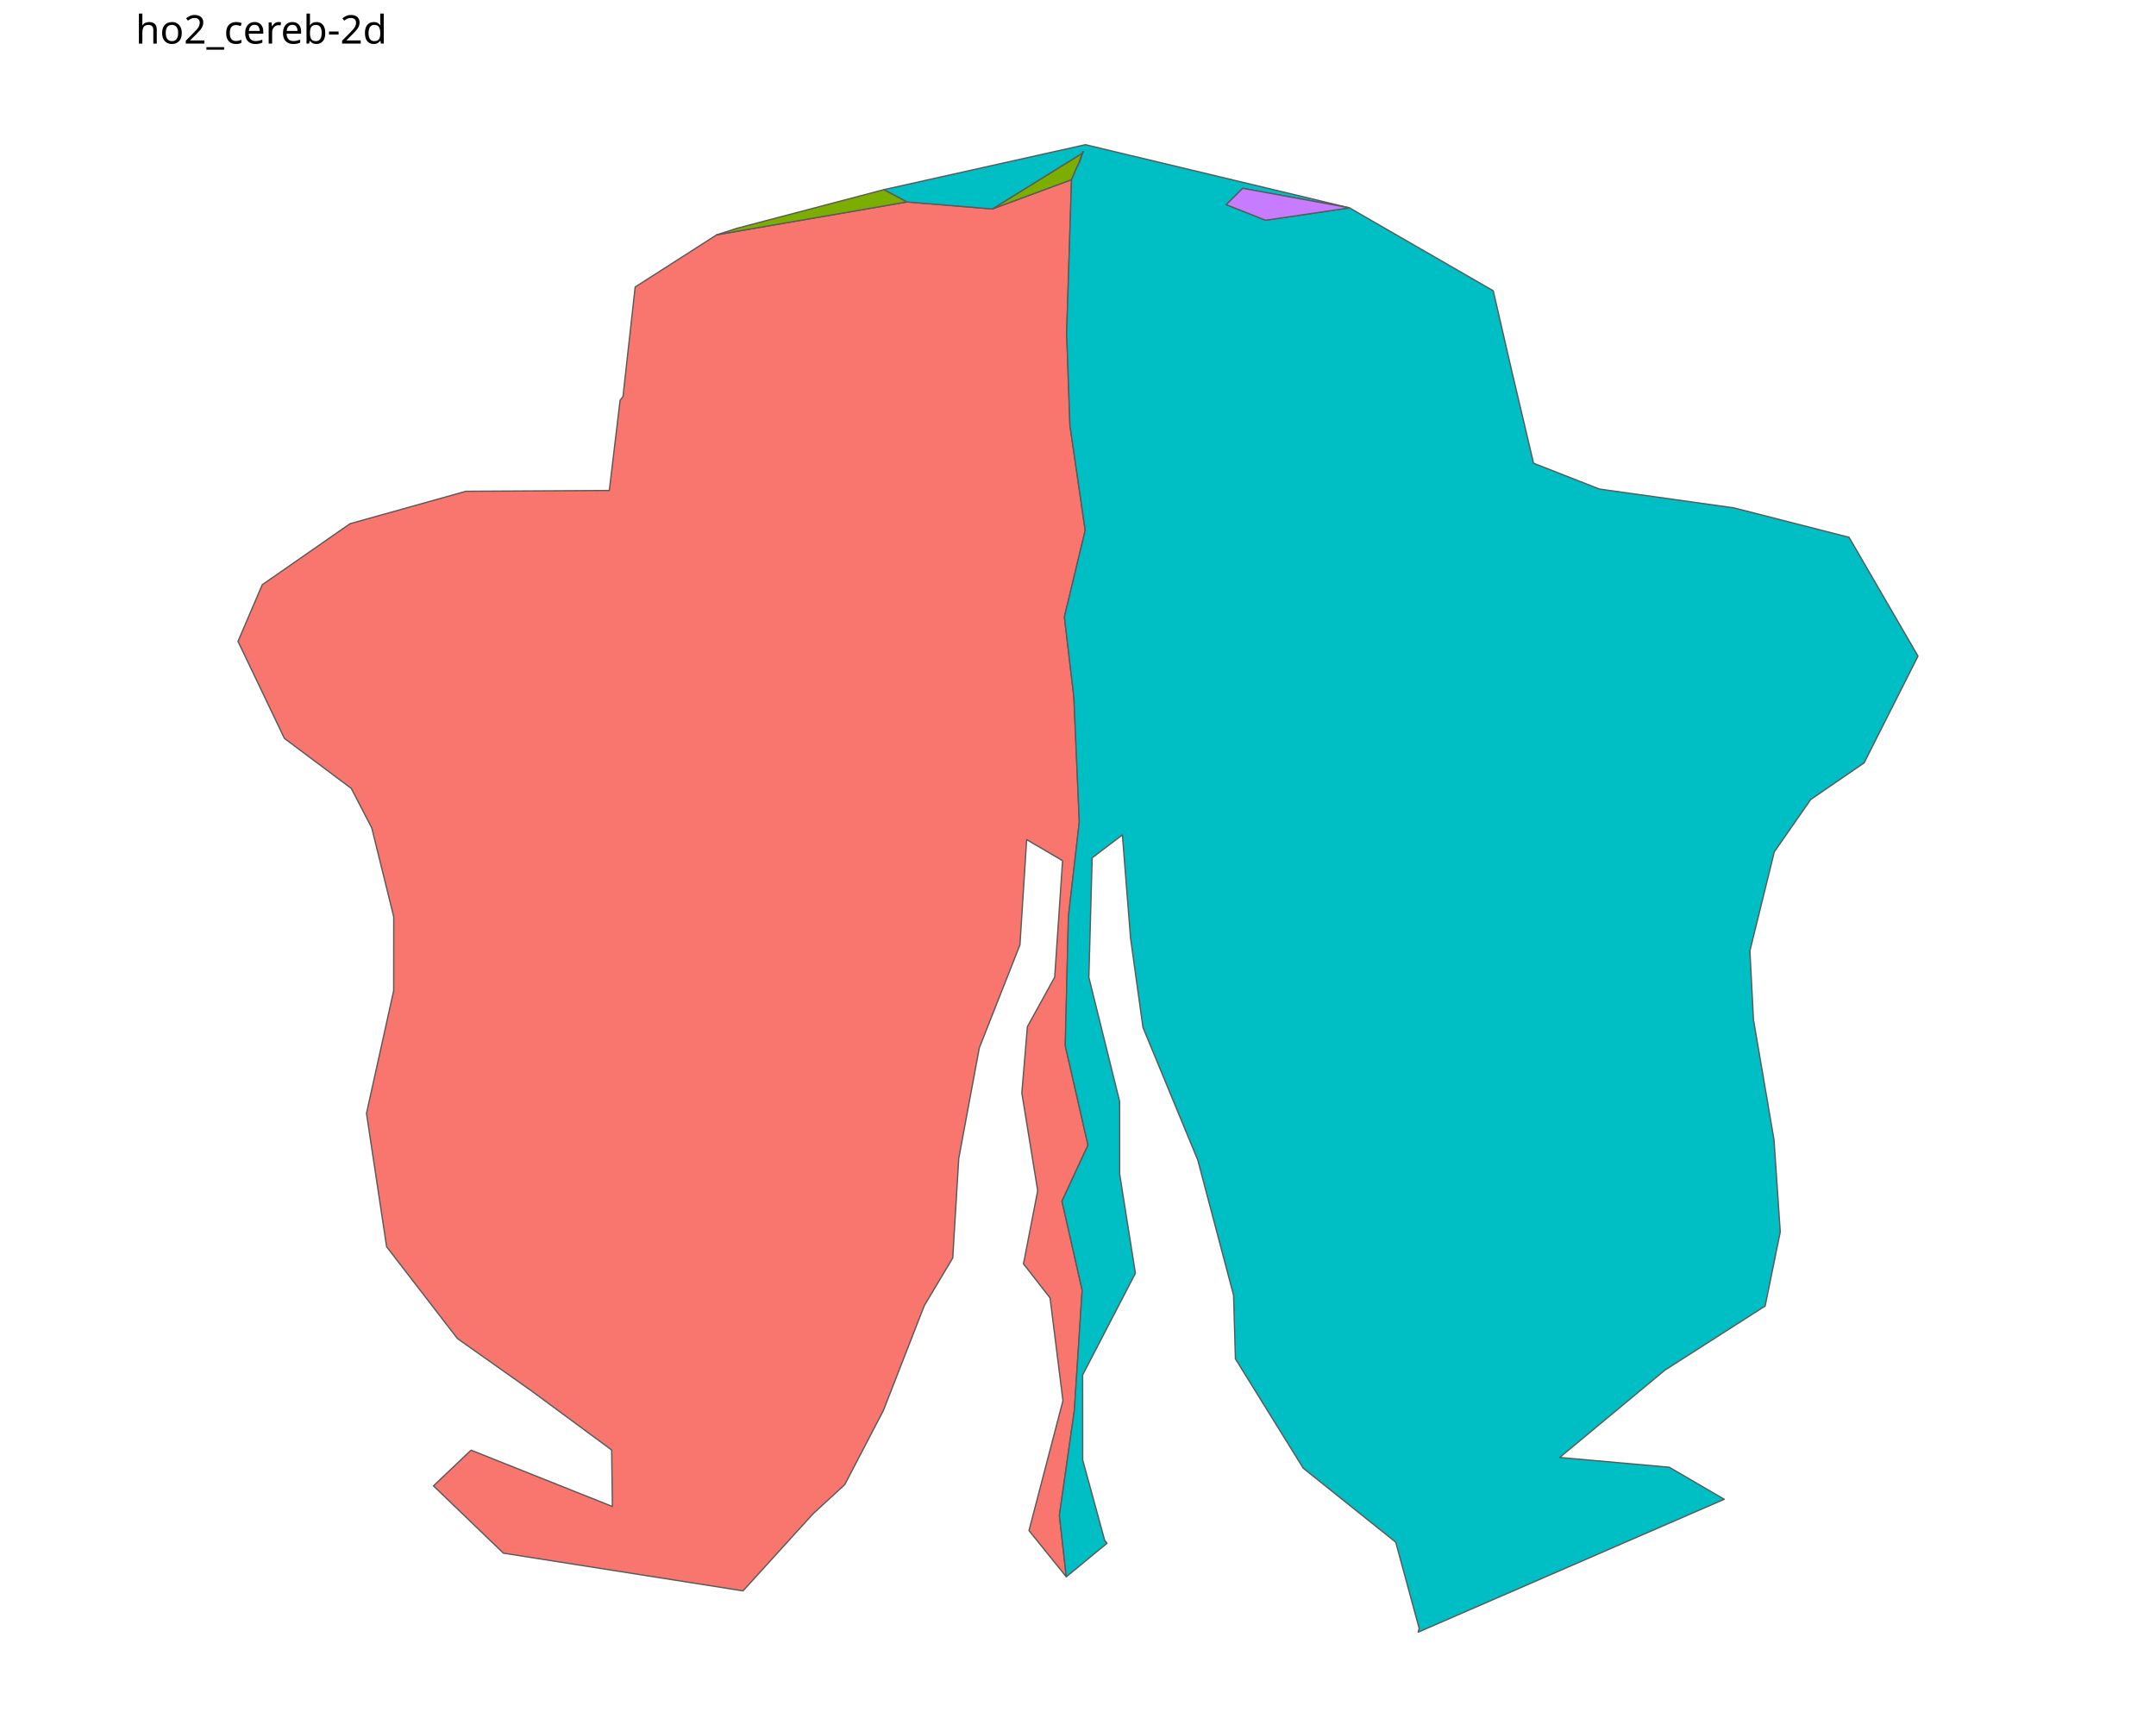
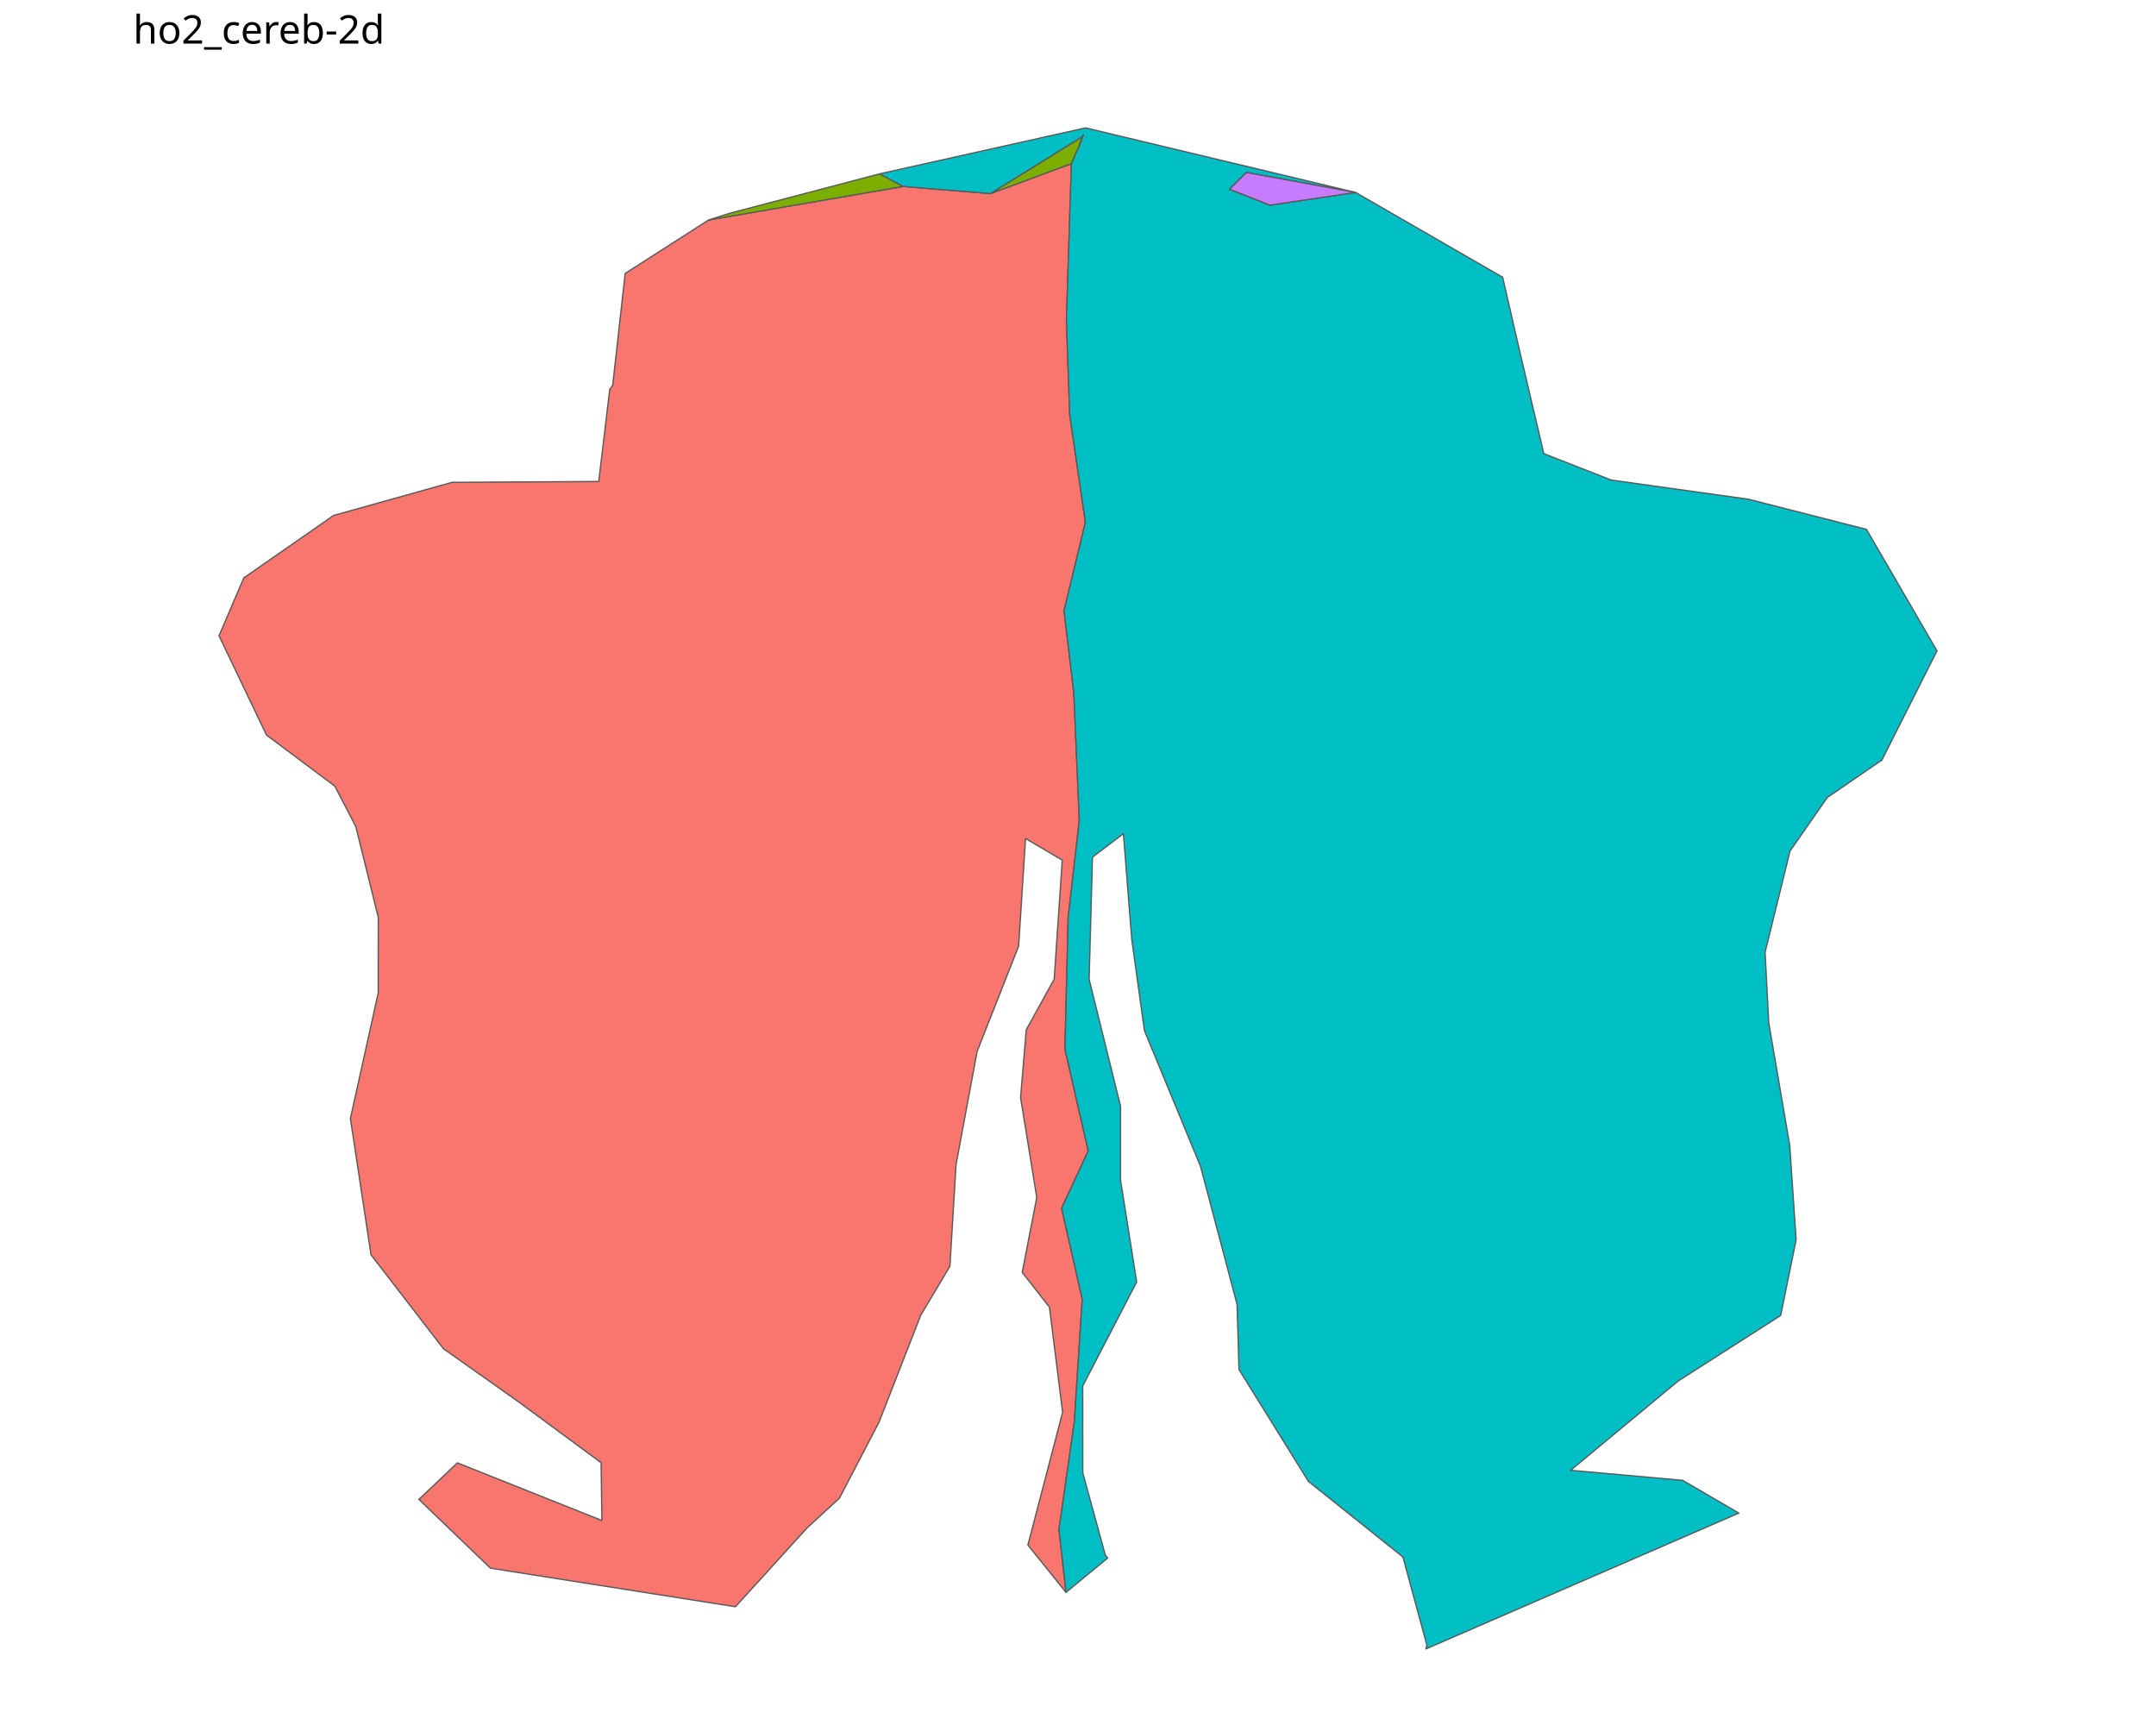
<svg xmlns="http://www.w3.org/2000/svg" class="svglite" data-engine-version="2.0" width="720.00pt" height="576.00pt" viewBox="0 0 720.00 576.00">
  <defs>
    <style type="text/css">
    .svglite line, .svglite polyline, .svglite polygon, .svglite path, .svglite rect, .svglite circle {
      fill: none;
      stroke: #000000;
      stroke-linecap: round;
      stroke-linejoin: round;
      stroke-miterlimit: 10.00;
    }
  </style>
  </defs>
  <rect width="100%" height="100%" style="stroke: none; fill: #FFFFFF;" />
  <defs>
    <clipPath id="cpMC4wMHw3MjAuMDB8MC4wMHw1NzYuMDA=">
      <rect x="0.00" y="0.00" width="720.00" height="576.00" />
    </clipPath>
  </defs>
  <g clip-path="url(#cpMC4wMHw3MjAuMDB8MC4wMHw1NzYuMDA=)">
</g>
  <defs>
-     <clipPath id="cpNDUuMjZ8Njc0Ljc0fDAuMDB8NTc2LjAw">
-       <rect x="45.26" y="0.00" width="629.48" height="576.00" />
+     <clipPath id="cpNDQuNDZ8Njc1LjU0fDAuMDB8NTc2LjAw">
+       <rect x="44.46" y="0.00" width="631.08" height="576.00" />
    </clipPath>
  </defs>
-   <g clip-path="url(#cpNDUuMjZ8Njc0Ljc0fDAuMDB8NTc2LjAw)">
-     <rect x="45.26" y="0.00" width="629.48" height="576.00" style="stroke-width: 0.00; stroke: none;" />
+   <g clip-path="url(#cpNDQuNDZ8Njc1LjU0fDAuMDB8NTc2LjAw)">
+     <rect x="44.46" y="0.00" width="631.08" height="576.00" style="stroke-width: 0.00; stroke: none;" />
  </g>
  <g clip-path="url(#cpMC4wMHw3MjAuMDB8MC4wMHw1NzYuMDA=)">
-     <path d="M 208.05 132.39 L 212.12 95.83 L 239.35 78.40 L 302.91 67.43 L 331.40 69.77 L 357.85 59.99 L 356.22 111.17 L 357.31 142.01 L 362.41 177.10 L 355.46 205.99 L 358.63 232.80 L 360.44 274.41 L 356.80 306.12 L 355.75 349.16 L 363.34 382.38 L 354.65 401.08 L 361.39 430.80 L 358.80 470.82 L 353.79 505.99 L 356.09 526.52 L 343.63 511.08 L 354.97 467.71 L 350.67 433.39 L 341.79 422.02 L 346.54 397.57 L 341.24 364.94 L 343.10 342.82 L 352.22 326.28 L 354.85 287.40 L 342.86 280.36 L 340.61 315.52 L 327.05 349.88 L 320.18 386.81 L 318.17 420.05 L 308.66 435.99 L 295.01 470.98 L 282.10 495.74 L 271.51 505.49 L 248.13 531.21 L 168.11 518.62 L 144.75 496.15 L 157.31 484.23 L 204.51 503.04 L 204.26 484.18 L 177.40 464.37 L 152.76 446.96 L 129.11 416.30 L 122.39 371.77 L 131.46 330.83 L 131.49 306.13 L 124.15 276.44 L 117.31 263.26 L 94.98 246.56 L 79.48 214.16 L 87.58 195.25 L 116.89 174.87 L 155.57 164.05 L 203.48 163.78 L 207.08 133.67 L 208.05 132.39 Z" style="fill-rule: evenodd; fill: #F8766D; stroke-width: 0.43; stroke: #595959; stroke-linecap: butt;" />
-     <path d="M 361.35 51.20 L 361.72 50.59 L 361.20 51.81 L 361.35 51.20 Z" style="fill-rule: evenodd; fill: #F8766D; stroke-width: 0.43; stroke: #595959; stroke-linecap: butt;" />
-     <path d="M 302.91 67.43 L 239.35 78.40 L 246.20 76.21 L 295.21 63.32 L 302.91 67.43 Z" style="fill-rule: evenodd; fill: #7CAE00; stroke-width: 0.43; stroke: #595959; stroke-linecap: butt;" />
-     <path d="M 361.35 51.20 L 361.20 51.81 L 360.46 54.16 L 359.30 56.59 L 358.40 58.79 L 357.85 59.99 L 331.40 69.77 L 361.35 51.20 Z" style="fill-rule: evenodd; fill: #7CAE00; stroke-width: 0.43; stroke: #595959; stroke-linecap: butt;" />
-     <path d="M 358.40 58.79 L 359.30 56.59 L 360.46 54.16 L 361.72 50.59 L 361.35 51.20 L 331.40 69.77 L 302.91 67.43 L 295.21 63.32 L 362.49 48.31 L 450.65 69.40 L 498.67 97.09 L 504.30 121.50 L 512.13 154.68 L 534.13 163.30 L 578.99 169.57 L 617.49 179.41 L 640.52 219.08 L 622.53 254.73 L 604.69 266.97 L 592.53 284.45 L 584.38 317.50 L 585.57 340.45 L 592.43 380.59 L 594.52 411.37 L 589.47 436.10 L 556.01 457.50 L 520.88 486.66 L 557.46 489.93 L 575.81 500.63 L 473.62 544.99 L 473.93 543.73 L 466.11 514.96 L 435.24 490.28 L 412.57 453.74 L 411.95 432.49 L 400.01 387.38 L 381.70 343.10 L 377.56 313.36 L 374.82 278.78 L 364.73 286.44 L 363.63 326.36 L 373.90 367.79 L 373.90 391.96 L 379.17 425.16 L 361.55 459.13 L 361.57 487.51 L 368.91 514.33 L 369.70 515.31 L 356.09 526.52 L 353.79 505.99 L 358.80 470.82 L 361.39 430.80 L 354.65 401.08 L 363.34 382.38 L 355.75 349.16 L 356.80 306.12 L 360.44 274.41 L 358.63 232.80 L 355.46 205.99 L 362.41 177.10 L 357.31 142.01 L 356.22 111.17 L 357.85 59.99 L 358.40 58.79 ZM 415.00 62.88 L 409.52 68.34 L 422.65 73.54 L 450.65 69.40 L 415.00 62.88 Z" style="fill-rule: evenodd; fill: #00BFC4; stroke-width: 0.43; stroke: #595959; stroke-linecap: butt;" />
-     <path d="M 422.65 73.54 L 409.52 68.34 L 415.00 62.88 L 450.65 69.40 L 422.65 73.54 Z" style="fill-rule: evenodd; fill: #C77CFF; stroke-width: 0.43; stroke: #595959; stroke-linecap: butt;" />
-     <path d="M 361.20 51.81 L 361.72 50.59 L 360.46 54.16 L 361.20 51.81 Z" style="fill-rule: evenodd; fill: #C77CFF; stroke-width: 0.43; stroke: #595959; stroke-linecap: butt;" />
-     <text x="45.26" y="14.56" style="font-size: 13.20px; font-family: sans;" textLength="81.47px" lengthAdjust="spacingAndGlyphs">ho2_cereb-2d</text>
+     <path d="M 204.61 128.68 L 208.78 91.30 L 236.62 73.47 L 301.62 62.25 L 330.75 64.64 L 357.80 54.64 L 356.14 106.98 L 357.24 138.51 L 362.47 174.40 L 355.35 203.94 L 358.60 231.36 L 360.45 273.91 L 356.72 306.34 L 355.65 350.34 L 363.42 384.32 L 354.53 403.44 L 361.42 433.83 L 358.78 474.75 L 353.65 510.72 L 356.00 531.71 L 343.26 515.92 L 354.86 471.58 L 350.46 436.48 L 341.38 424.85 L 346.23 399.85 L 340.82 366.49 L 342.72 343.86 L 352.05 326.94 L 354.74 287.20 L 342.48 279.99 L 340.17 315.94 L 326.31 351.08 L 319.28 388.85 L 317.22 422.84 L 307.50 439.13 L 293.54 474.92 L 280.34 500.24 L 269.51 510.21 L 245.60 536.51 L 163.78 523.63 L 139.89 500.66 L 152.74 488.47 L 201.00 507.71 L 200.74 488.42 L 173.27 468.16 L 148.08 450.35 L 123.90 419.00 L 117.02 373.47 L 126.30 331.60 L 126.33 306.34 L 118.82 275.99 L 111.82 262.51 L 88.99 245.43 L 73.14 212.30 L 81.42 192.96 L 111.40 172.12 L 150.95 161.06 L 199.95 160.78 L 203.63 129.99 L 204.61 128.68 Z" style="fill-rule: evenodd; fill: #F8766D; stroke-width: 0.43; stroke: #595959; stroke-linecap: butt;" />
+     <path d="M 361.38 45.66 L 361.76 45.03 L 361.23 46.28 L 361.38 45.66 Z" style="fill-rule: evenodd; fill: #F8766D; stroke-width: 0.43; stroke: #595959; stroke-linecap: butt;" />
+     <path d="M 301.62 62.25 L 236.62 73.47 L 243.63 71.23 L 293.74 58.05 L 301.62 62.25 Z" style="fill-rule: evenodd; fill: #7CAE00; stroke-width: 0.43; stroke: #595959; stroke-linecap: butt;" />
+     <path d="M 361.38 45.66 L 361.23 46.28 L 360.47 48.68 L 359.29 51.17 L 358.36 53.41 L 357.80 54.64 L 330.75 64.64 L 361.38 45.66 Z" style="fill-rule: evenodd; fill: #7CAE00; stroke-width: 0.43; stroke: #595959; stroke-linecap: butt;" />
+     <path d="M 358.36 53.41 L 359.29 51.17 L 360.47 48.68 L 361.76 45.03 L 361.38 45.66 L 330.75 64.64 L 301.62 62.25 L 293.74 58.05 L 362.55 42.70 L 452.70 64.26 L 501.81 92.58 L 507.56 117.54 L 515.56 151.48 L 538.06 160.29 L 583.93 166.70 L 623.31 176.76 L 646.86 217.33 L 628.46 253.79 L 610.22 266.30 L 597.78 284.17 L 589.45 317.97 L 590.67 341.44 L 597.68 382.48 L 599.82 413.96 L 594.66 439.25 L 560.44 461.13 L 524.52 490.95 L 561.92 494.30 L 580.69 505.24 L 476.19 550.60 L 476.51 549.32 L 468.50 519.89 L 436.94 494.65 L 413.76 457.29 L 413.12 435.56 L 400.91 389.43 L 382.19 344.15 L 377.96 313.74 L 375.16 278.37 L 364.83 286.21 L 363.72 327.03 L 374.21 369.40 L 374.21 394.11 L 379.60 428.06 L 361.58 462.80 L 361.60 491.82 L 369.11 519.24 L 369.92 520.24 L 356.00 531.71 L 353.65 510.72 L 358.78 474.75 L 361.42 433.83 L 354.53 403.44 L 363.42 384.32 L 355.65 350.34 L 356.72 306.34 L 360.45 273.91 L 358.60 231.36 L 355.35 203.94 L 362.47 174.40 L 357.24 138.51 L 356.14 106.98 L 357.80 54.64 L 358.36 53.41 ZM 416.25 57.60 L 410.63 63.18 L 424.06 68.50 L 452.70 64.26 L 416.25 57.60 Z" style="fill-rule: evenodd; fill: #00BFC4; stroke-width: 0.43; stroke: #595959; stroke-linecap: butt;" />
+     <path d="M 424.06 68.50 L 410.63 63.18 L 416.25 57.60 L 452.70 64.26 L 424.06 68.50 Z" style="fill-rule: evenodd; fill: #C77CFF; stroke-width: 0.43; stroke: #595959; stroke-linecap: butt;" />
+     <path d="M 361.23 46.28 L 361.76 45.03 L 360.47 48.68 L 361.23 46.28 Z" style="fill-rule: evenodd; fill: #C77CFF; stroke-width: 0.43; stroke: #595959; stroke-linecap: butt;" />
+     <text x="44.46" y="14.56" style="font-size: 13.20px; font-family: sans;" textLength="81.47px" lengthAdjust="spacingAndGlyphs">ho2_cereb-2d</text>
  </g>
</svg>
